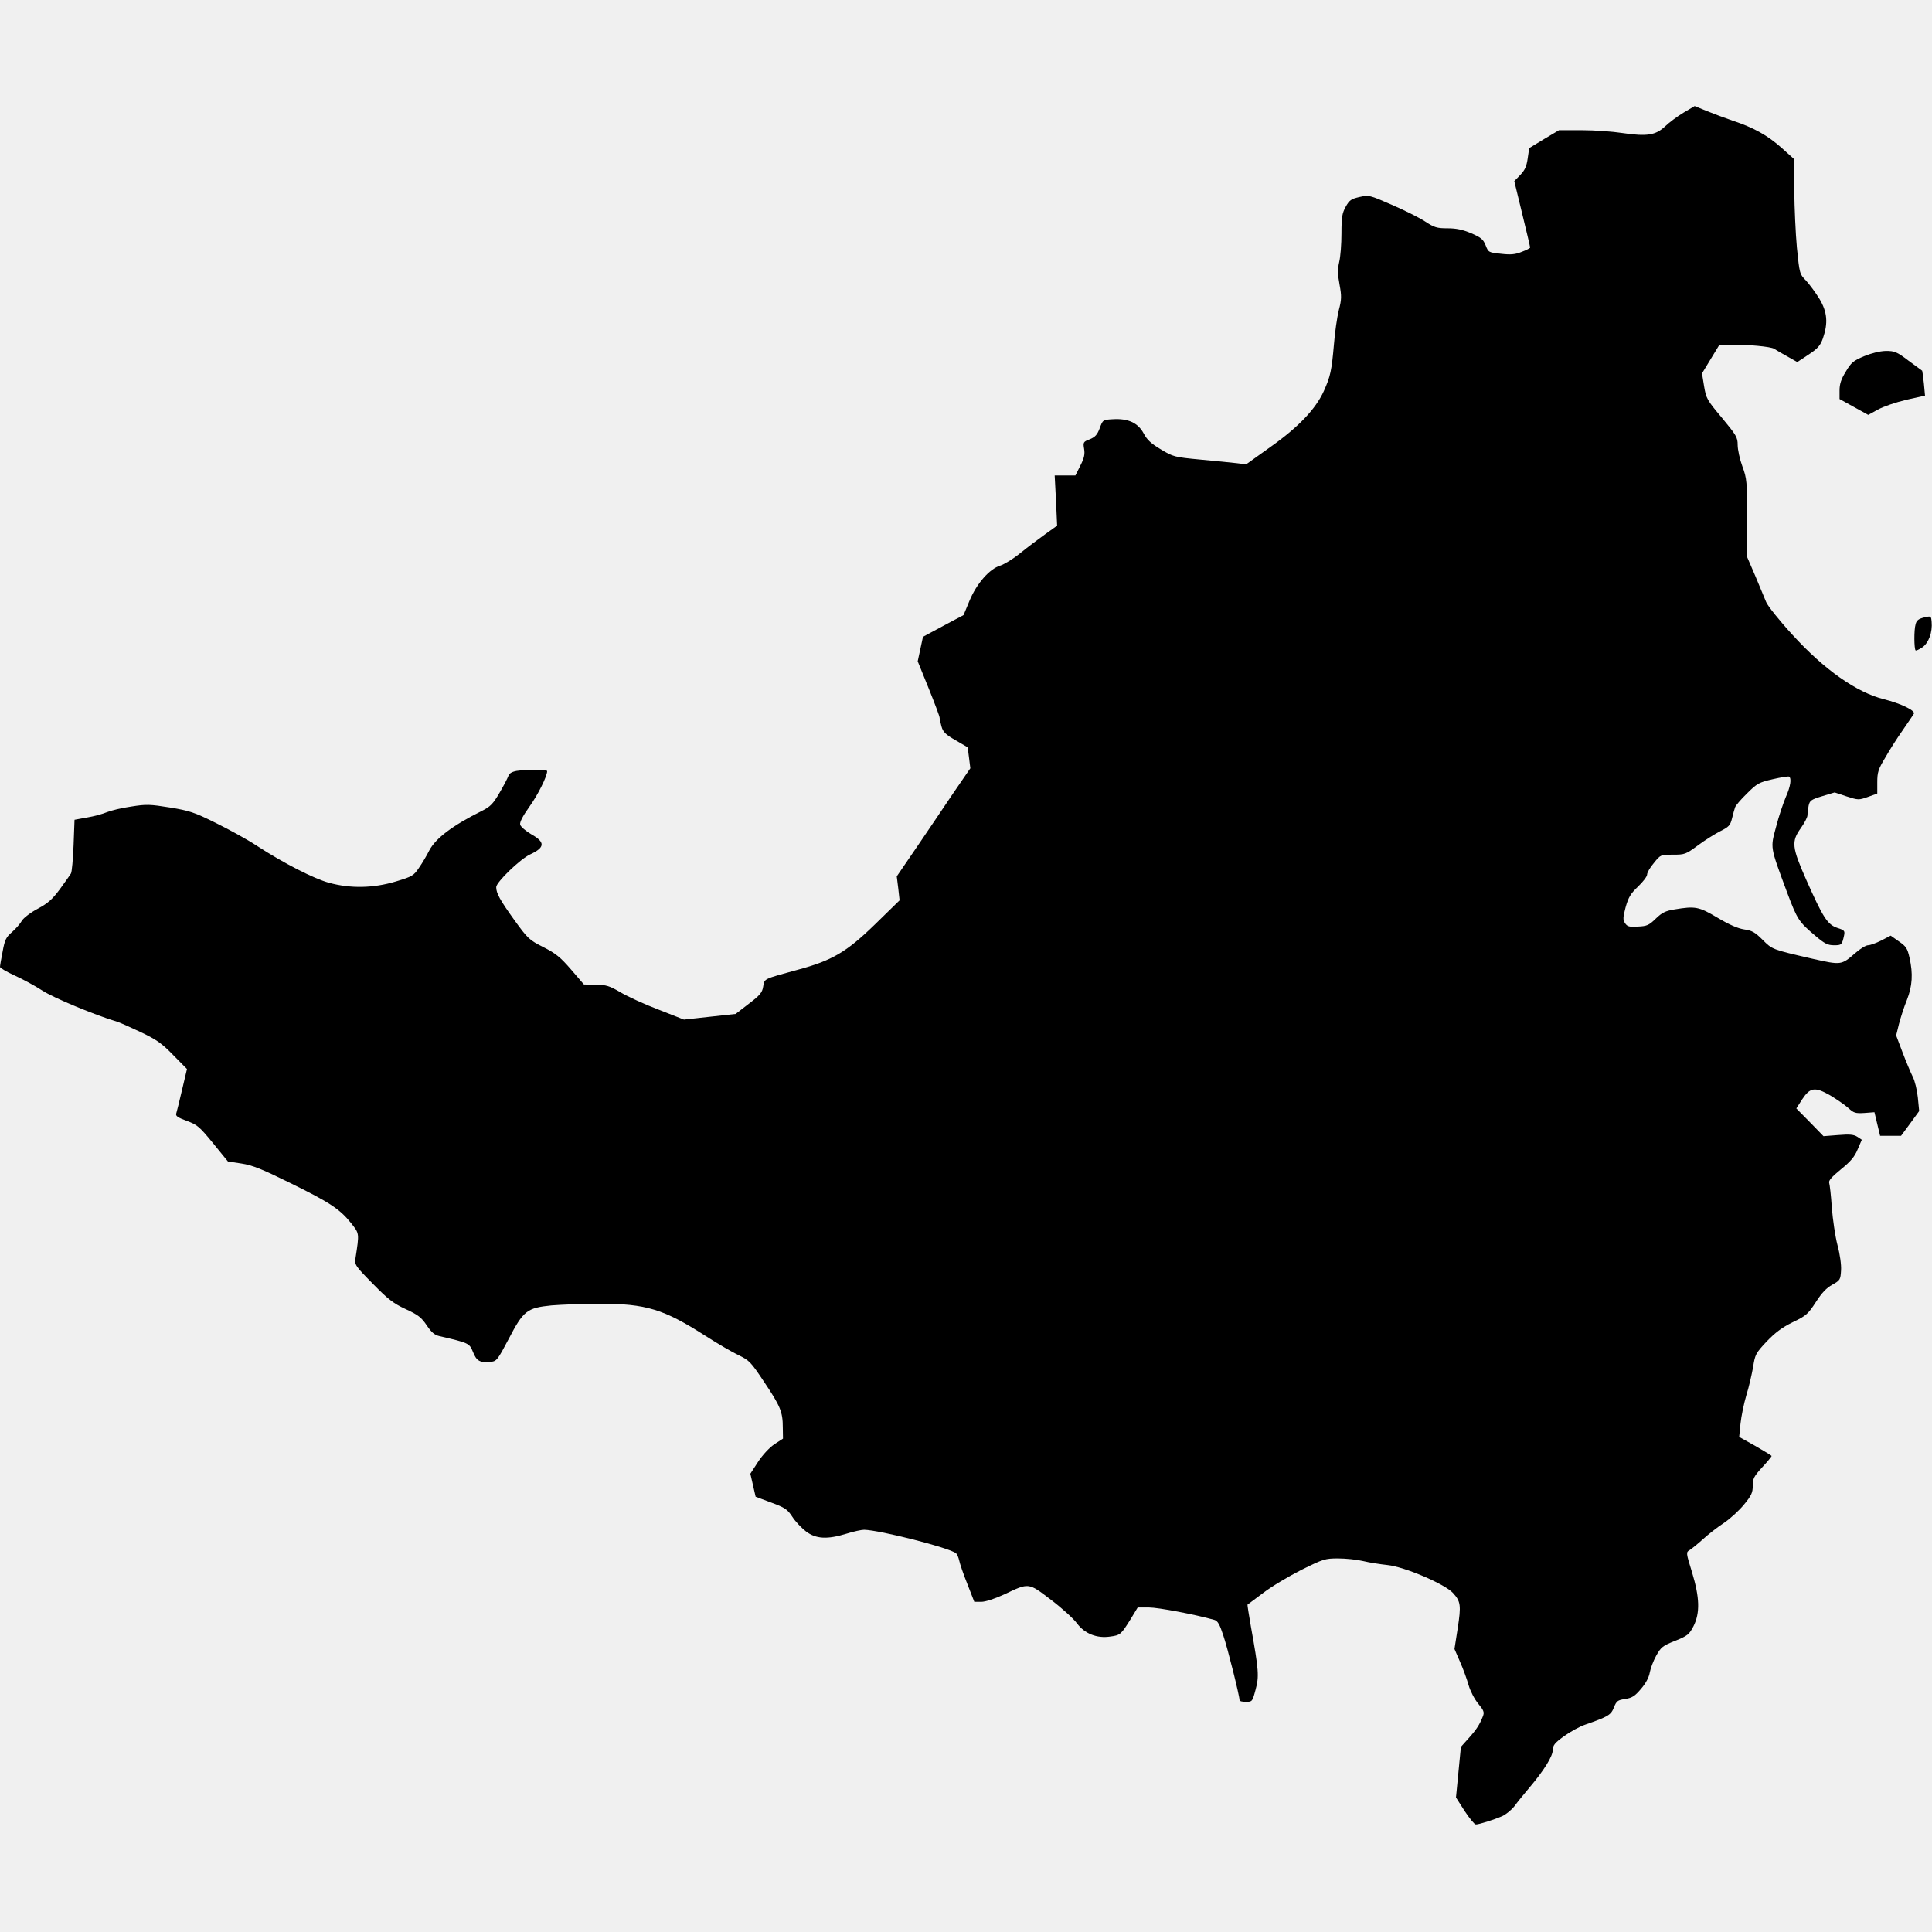
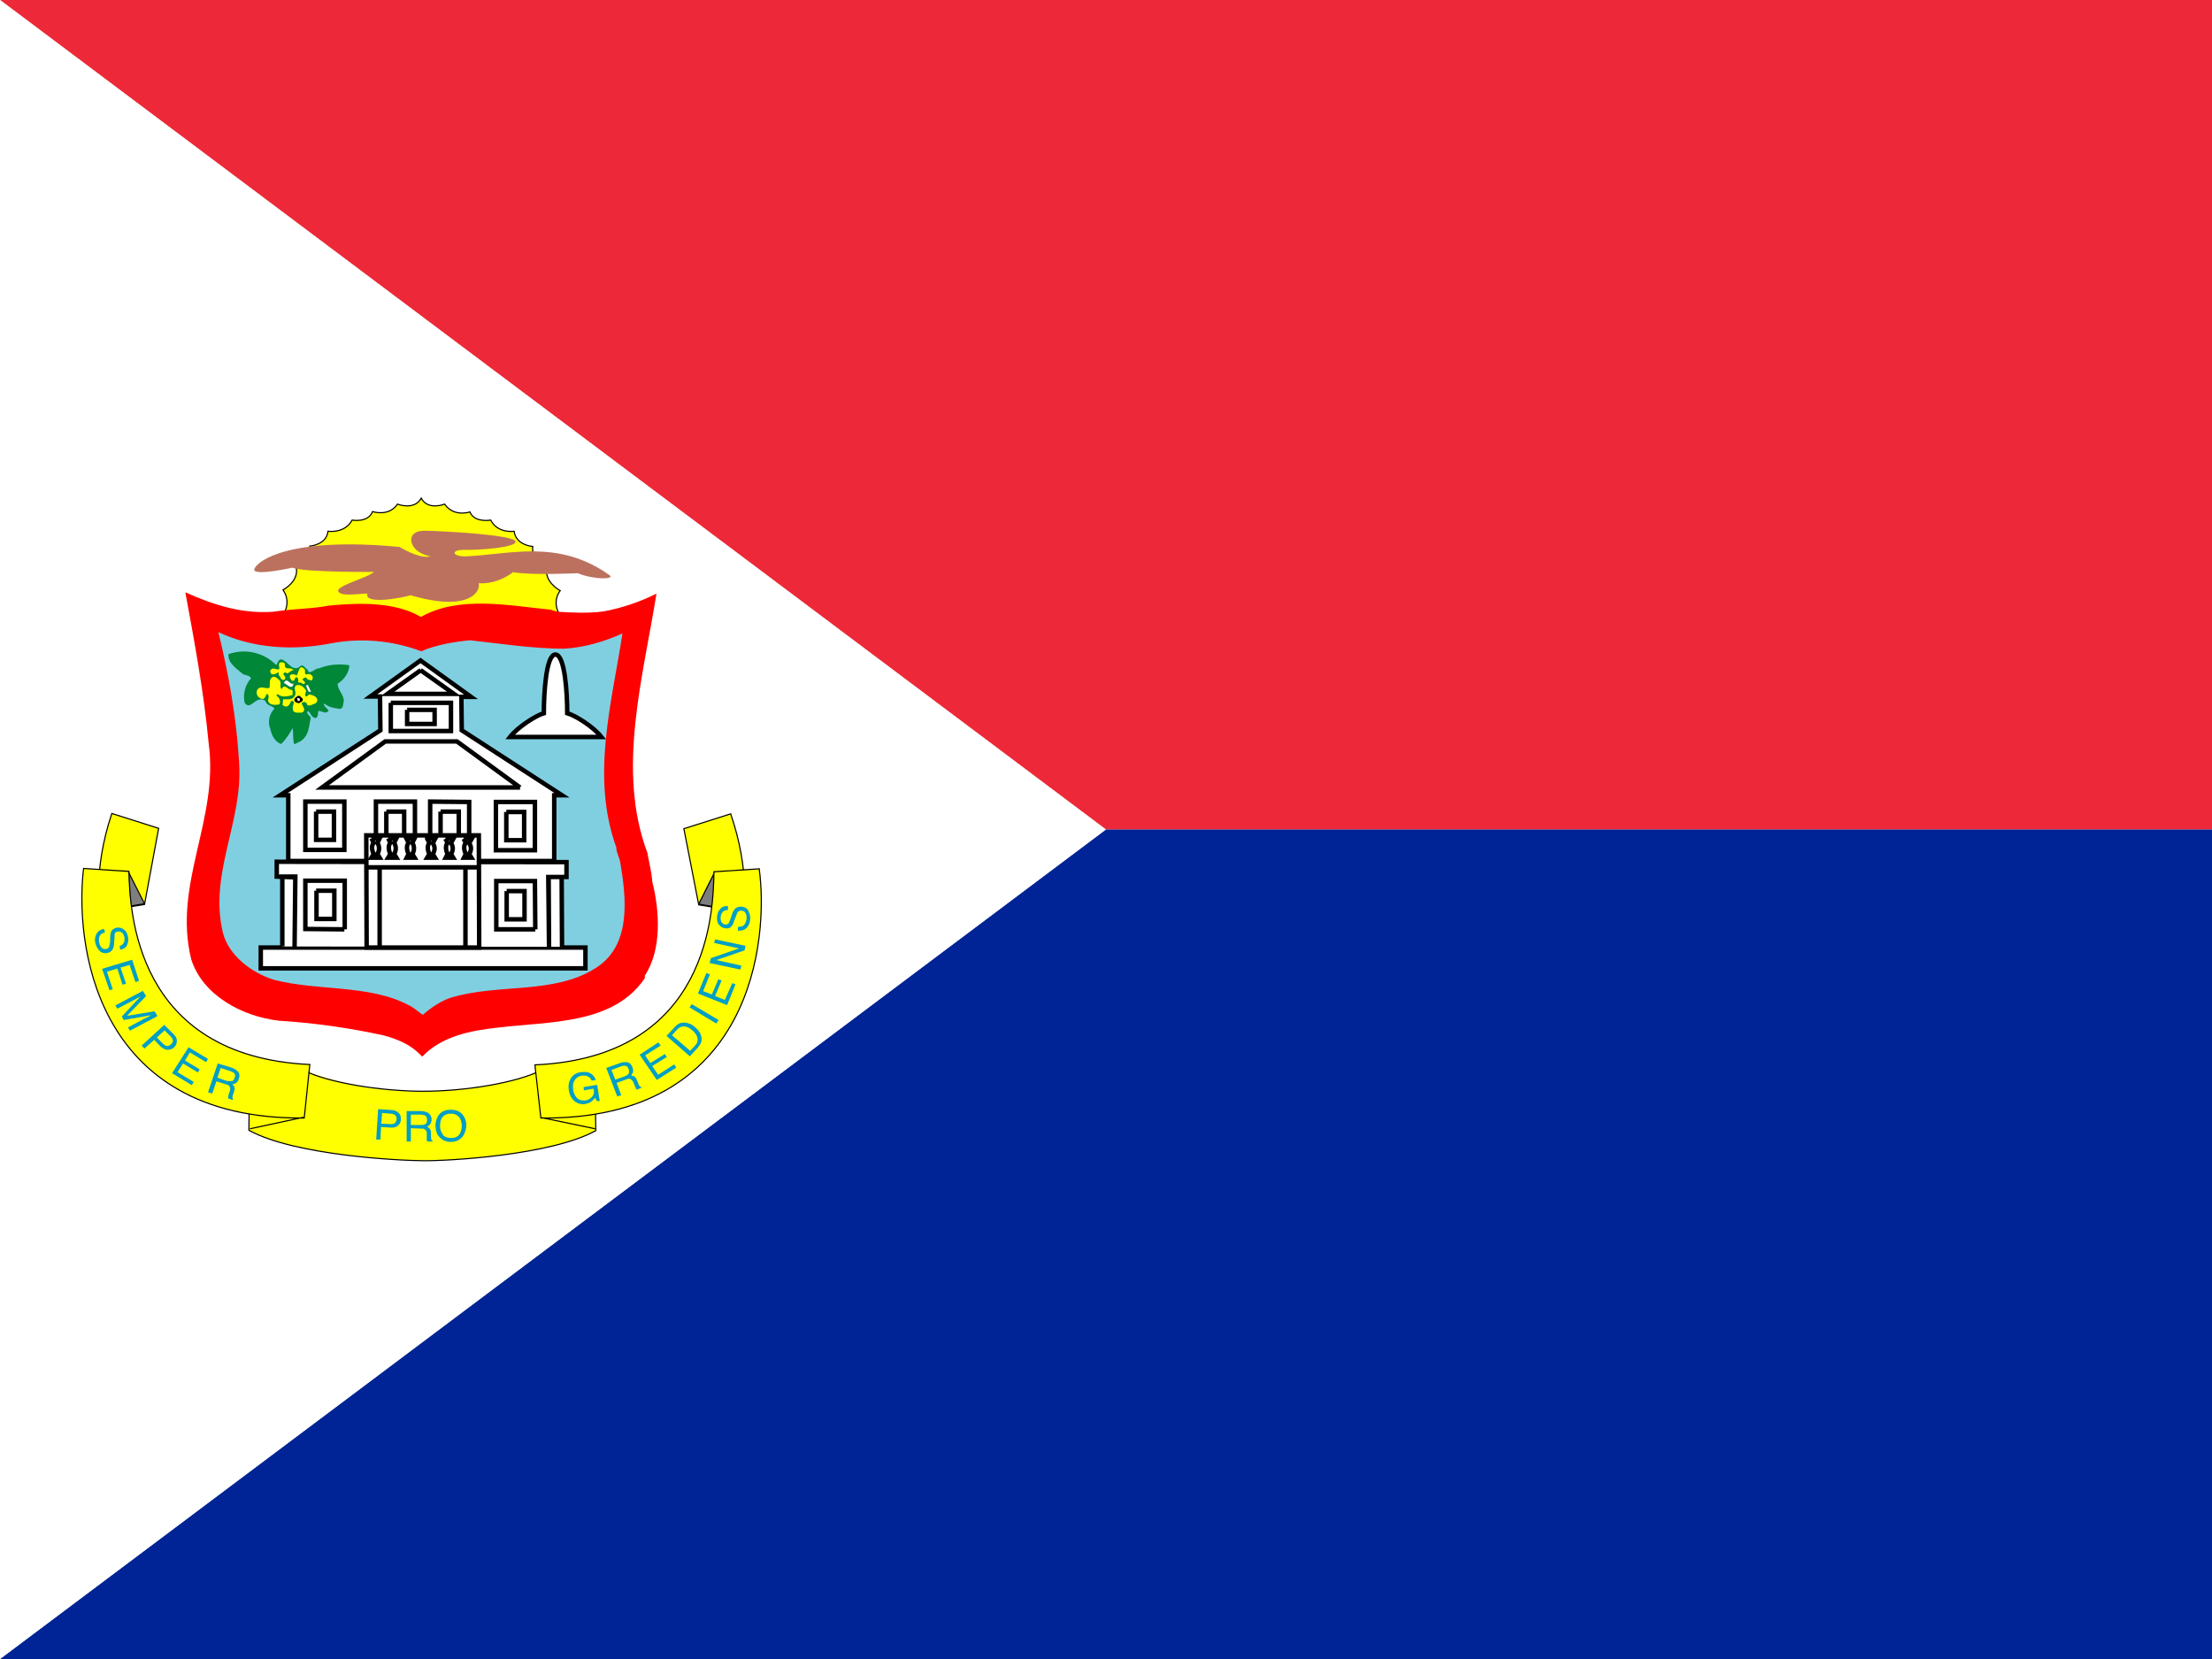
- <svg xmlns="http://www.w3.org/2000/svg" version="1.0" width="1024pt" height="1024pt" viewBox="0 0 1024 1024" preserveAspectRatio="xMidYMid meet">
-   <g transform="translate(0,1024) scale(0.1,-0.1)" fill="#000000" stroke="none">
-     <path d="M8923 9643 c-32 -19 -76 -52 -98 -73 -50 -47 -96 -54 -226 -35 -52 8 -148 15 -215 15 l-121 0 -79 -47 -79 -48 -8 -55 c-6 -42 -15 -62 -39 -87 l-32 -33 42 -173 c23 -94 42 -175 42 -179 0 -3 -20 -14 -45 -23 -34 -14 -59 -16 -110 -10 -65 7 -66 7 -81 45 -13 32 -24 41 -77 64 -45 19 -79 26 -125 26 -56 0 -70 4 -120 37 -31 20 -111 60 -176 88 -117 51 -120 52 -170 41 -44 -10 -54 -17 -73 -51 -19 -34 -23 -55 -23 -142 0 -56 -5 -124 -12 -152 -9 -40 -8 -66 2 -120 11 -60 11 -78 -4 -135 -9 -36 -21 -119 -26 -183 -12 -137 -18 -167 -54 -247 -43 -94 -134 -190 -281 -294 l-130 -93 -50 6 c-27 3 -114 12 -192 19 -139 13 -145 15 -210 54 -52 31 -74 51 -92 86 -30 55 -82 79 -163 74 -52 -3 -53 -3 -69 -47 -13 -35 -24 -47 -52 -59 -35 -13 -37 -16 -31 -51 5 -29 0 -50 -20 -89 l-26 -52 -55 0 -55 0 7 -133 6 -133 -64 -46 c-35 -25 -95 -70 -133 -101 -37 -30 -85 -59 -105 -65 -56 -17 -124 -94 -162 -185 l-32 -77 -107 -57 -108 -58 -14 -65 -14 -65 58 -143 c32 -79 58 -149 58 -155 0 -7 5 -28 10 -47 8 -29 21 -43 74 -73 l65 -38 7 -55 7 -56 -90 -131 c-49 -73 -136 -202 -194 -287 l-106 -155 8 -64 7 -63 -130 -127 c-152 -148 -228 -192 -410 -241 -183 -50 -176 -46 -183 -89 -5 -32 -17 -46 -76 -91 l-70 -54 -137 -15 -137 -15 -135 53 c-74 28 -165 70 -202 92 -58 34 -75 39 -130 40 l-63 1 -68 79 c-57 66 -82 86 -147 119 -75 38 -82 44 -155 145 -76 106 -95 141 -95 173 0 26 126 148 179 173 80 37 82 65 7 107 -29 17 -56 40 -59 51 -3 13 12 43 48 94 45 62 95 162 95 190 0 9 -110 9 -162 1 -26 -5 -39 -13 -44 -28 -4 -11 -25 -52 -47 -89 -33 -57 -49 -73 -91 -94 -157 -78 -247 -146 -281 -211 -13 -26 -37 -67 -54 -91 -28 -42 -36 -47 -123 -73 -119 -36 -241 -38 -354 -7 -81 22 -241 104 -384 197 -47 31 -143 84 -214 119 -116 58 -142 66 -245 83 -106 17 -125 18 -206 5 -50 -7 -107 -21 -129 -30 -21 -9 -68 -22 -105 -28 l-66 -12 -5 -135 c-3 -74 -9 -142 -14 -150 -5 -8 -31 -45 -58 -82 -40 -54 -63 -75 -117 -104 -38 -20 -76 -49 -85 -64 -8 -15 -32 -42 -52 -60 -32 -27 -39 -42 -50 -103 -8 -40 -14 -76 -14 -82 0 -5 35 -26 77 -45 42 -19 109 -55 147 -80 60 -39 279 -130 396 -165 14 -4 70 -29 125 -55 84 -40 112 -59 173 -122 l73 -74 -26 -110 c-14 -60 -28 -117 -31 -126 -4 -13 8 -21 56 -39 55 -20 67 -30 139 -118 l79 -97 72 -11 c59 -9 110 -30 258 -103 208 -102 263 -138 323 -213 44 -56 44 -51 23 -187 -5 -33 -1 -40 92 -134 81 -83 110 -105 175 -135 65 -30 83 -44 111 -86 25 -37 41 -51 68 -57 155 -36 158 -37 177 -84 19 -48 37 -58 94 -52 31 3 36 9 95 121 78 150 97 165 227 178 51 4 166 9 255 9 246 0 339 -28 562 -171 64 -41 143 -87 175 -102 56 -27 65 -36 134 -140 87 -129 100 -161 100 -242 l1 -60 -46 -30 c-26 -18 -62 -56 -86 -93 l-41 -63 14 -61 14 -61 83 -31 c73 -27 86 -36 112 -76 16 -25 49 -59 72 -77 53 -40 113 -43 214 -12 38 12 80 21 94 21 84 -2 450 -95 486 -124 7 -4 14 -22 18 -39 3 -16 22 -72 43 -124 l37 -95 37 0 c22 0 71 16 121 39 133 63 127 64 248 -28 58 -44 120 -100 138 -125 41 -55 106 -81 177 -70 53 7 57 11 108 93 l37 61 60 0 c49 0 245 -37 347 -66 17 -5 28 -24 47 -83 22 -64 86 -320 86 -343 0 -5 15 -8 34 -8 33 0 34 1 51 65 19 70 17 101 -25 334 -11 63 -19 115 -18 116 2 1 39 29 83 62 44 34 135 88 202 122 117 58 126 61 195 61 40 0 100 -6 133 -14 33 -8 91 -17 129 -21 89 -9 303 -100 347 -148 41 -45 44 -65 25 -188 l-17 -109 29 -67 c17 -38 37 -93 46 -125 9 -31 31 -74 51 -98 29 -35 33 -45 25 -66 -18 -45 -32 -68 -75 -116 l-42 -47 -13 -134 -13 -134 46 -72 c26 -39 52 -71 59 -71 17 0 94 24 140 44 20 9 49 33 65 53 15 21 51 65 79 98 77 91 124 166 124 200 1 25 10 37 60 73 32 23 82 51 112 61 123 43 136 51 152 91 14 35 20 39 60 45 37 6 51 15 84 54 25 29 42 61 46 86 4 22 19 62 34 89 25 45 34 53 100 79 67 27 75 34 98 78 35 70 33 151 -8 286 -32 103 -32 106 -13 117 10 6 42 32 70 57 27 25 78 65 112 87 34 23 82 67 107 98 39 47 46 63 46 99 0 38 6 50 50 98 28 30 50 57 50 60 0 2 -39 26 -86 53 l-86 48 7 70 c4 39 18 107 31 151 14 44 29 112 36 150 10 66 14 73 72 135 45 47 81 74 138 102 71 34 81 43 122 106 32 50 57 76 88 93 41 23 43 26 46 76 2 29 -6 86 -19 134 -12 46 -25 136 -30 199 -4 63 -11 122 -14 131 -4 11 14 32 62 71 52 42 73 67 89 106 l22 51 -24 16 c-19 12 -40 14 -102 9 l-77 -6 -72 74 -72 73 30 47 c43 65 68 69 150 22 35 -21 78 -51 96 -67 28 -26 37 -29 85 -26 l53 4 15 -63 15 -62 56 0 55 0 48 65 48 66 -7 72 c-4 39 -16 89 -27 110 -11 22 -35 79 -54 129 l-34 90 15 61 c9 34 27 91 42 127 29 74 33 139 14 223 -11 50 -18 61 -56 87 l-44 31 -50 -26 c-28 -14 -59 -25 -70 -25 -11 0 -41 -18 -67 -41 -75 -65 -74 -65 -230 -30 -212 49 -210 48 -262 100 -40 40 -56 49 -98 55 -33 5 -79 25 -141 62 -99 59 -118 62 -227 44 -49 -8 -67 -17 -100 -49 -36 -35 -47 -40 -95 -42 -46 -3 -56 0 -68 18 -12 18 -11 30 3 84 15 53 26 72 66 110 26 25 48 53 48 64 0 10 16 38 36 61 35 44 36 44 101 44 63 0 68 2 132 49 36 27 89 60 118 75 46 23 54 31 63 68 6 24 13 50 16 58 2 9 30 42 63 74 54 54 64 59 137 76 43 10 82 16 86 14 15 -9 8 -53 -17 -109 -13 -31 -37 -101 -51 -156 -31 -116 -34 -101 58 -349 54 -144 62 -156 151 -231 48 -41 65 -49 98 -49 40 0 42 2 53 52 5 24 2 28 -36 40 -52 18 -75 53 -165 256 -76 172 -79 202 -28 273 19 27 35 57 35 68 0 10 3 33 6 50 6 28 13 33 72 51 l66 20 63 -21 c62 -20 65 -20 113 -3 l50 18 0 60 c0 52 5 69 42 130 22 39 64 105 93 146 28 41 55 80 59 87 9 17 -71 55 -159 77 -144 36 -316 156 -486 343 -68 74 -130 152 -138 172 -8 20 -34 82 -57 137 l-44 102 0 205 c0 194 -1 210 -25 275 -14 38 -25 89 -25 114 0 40 -7 51 -83 143 -80 95 -84 103 -95 168 l-11 68 45 74 45 74 67 3 c78 3 210 -9 226 -21 6 -4 36 -22 67 -39 l55 -31 59 39 c50 33 63 48 77 87 28 81 23 139 -18 208 -20 33 -52 76 -71 97 -35 36 -35 37 -49 175 -7 76 -13 212 -14 303 l0 166 -68 61 c-74 66 -148 107 -257 143 -38 13 -100 36 -137 51 l-66 27 -59 -35z" />
-     <path d="M9880 8352 c-57 -24 -69 -34 -97 -82 -25 -40 -33 -66 -33 -100 l0 -45 76 -42 76 -42 51 28 c29 16 96 39 151 52 l99 22 -6 65 c-4 36 -8 66 -9 67 -2 1 -34 25 -72 53 -62 47 -74 52 -120 52 -33 -1 -74 -11 -116 -28z" />
-     <path d="M10197 6967 c-28 -7 -39 -15 -44 -36 -9 -30 -8 -129 0 -138 3 -3 19 5 36 16 34 24 54 81 49 135 -3 32 -3 32 -41 23z" />
+ <svg xmlns="http://www.w3.org/2000/svg" id="flag-icons-sx" viewBox="0 0 640 480">
+   <defs>
+     <clipPath id="sx-a">
+       <path fill-opacity=".7" d="M0 0h682.7v512H0z" />
+     </clipPath>
+   </defs>
+   <g clip-path="url(#sx-a)" transform="scale(.9375)">
+     <path fill="#ed2939" fill-rule="evenodd" d="M0 0h768v256H341.3L0 0z" />
+     <path fill="#002395" fill-rule="evenodd" d="M0 512h768V256H341.3L0 512z" />
+     <path fill="#fff" fill-rule="evenodd" d="m0 0 341.3 256L0 512V0z" />
+     <path fill="#ff0" d="m172.3 193.2.1-4s-2.1-3.4.4-7c0 0-5.3-2.8-4-7.2 0 0-4.8-1.2-4.5-6.4 0 0-5-.3-5.6-4.7 0 0-5.1.8-7.4-3.4 0 0-5 1-6.4-2.5 0 0-4.9 1.6-7.7-2.5 0 0-5.2 2.1-7.3-1.8-2.1 3.9-7.3 1.8-7.3 1.8-2.8 4.1-7.7 2.4-7.7 2.4-1.4 3.5-6.3 2.5-6.3 2.5-2.3 4.3-7.4 3.4-7.4 3.4-.5 4.4-5.6 4.8-5.6 4.8a6 6 0 0 1-4.4 6.4c1.3 4.3-4 7.1-4 7.1 2.6 3.7.5 7 .5 7l-.1 3.7 84.7.4" />
+     <path fill="none" stroke="#000" stroke-width=".3" d="M377.2 843.1v-3.5s-1.8-3 .4-6c0 0-4.6-2.5-3.5-6.3 0 0-4.2-1-3.9-5.6 0 0-4.5-.3-5-4.1 0 0-4.4.7-6.3-3 0 0-4.4.8-5.6-2.2 0 0-4.3 1.5-6.8-2.1 0 0-4.5 1.8-6.3-1.6-1.9 3.4-6.4 1.6-6.4 1.6-2.4 3.5-6.7 2-6.7 2-1.2 3.1-5.5 2.3-5.5 2.3-2 3.7-6.5 3-6.5 3-.4 3.7-4.9 4-4.9 4a5.1 5.1 0 0 1-3.7 5.6c1 3.8-3.5 6.2-3.5 6.2 2.2 3.2.3 6.2.3 6.2v3.2l73.9.3z" transform="matrix(1.1464 0 0 1.1461 -260 -773.1)" />
+     <path fill="red" d="M170.3 188.2c-13.3-1.3-28.6-4.5-40.4 2.2-8-4.7-19-4.4-28.4-3.5-5.1 1-11.1 1-16.5 1.8l-.8.1c-9.7.7-18.5-2.2-27-6 2.8 15.2 5.7 30.7 7.2 46.6C67.6 253 53.3 272.7 59 296c3.5 11.2 15.8 17.7 27 19a214.7 214.7 0 0 1 32.2 4.5 32 32 0 0 1 5.5 1.9 19.7 19.7 0 0 1 6.6 4.7c6-6.3 15-8.1 23.7-9 15.8-1.9 35.3-.9 45-15.2v-.8c5.3-8 4.6-20 2.3-29-.2-3.1-1-5.9-1.5-8.9-9.6-25.5-1.3-54.2 2.8-80a61 61 0 0 1-16.4 5.5c-4.5.6-9.5.4-14 .1l-2-.5" />
+     <path fill="#80cfe1" d="M190.2 261.5c0 1.6.9 3 1.2 4.5 1.9 11.2 3.6 26-7.8 32.9-12.8 8-29.4 4.6-44.1 8.9-3 .8-7 3.5-9 5.4-1.4-.9-2.7-2.2-4.4-3-12.1-6.4-27.9-4.3-41.5-7.8-6.9-2.1-14-7.5-15.8-14.5-4.4-18.4 6.2-34.1 5-52.4-.8-14-3.2-27.3-6.4-40.4 10.7 5 23 5.8 35 3.4A51.6 51.6 0 0 1 130 201c4.6-2 10-2.9 15-3.4 9.3 1 19.4 2.6 29.1 2.6 6.5-.4 12.4-2.2 18-4.7-3.3 21.6-9.8 44.2-1.9 66" />
+     <path fill="#fff" d="M171 265.8v-20.4h2.4l-31-20-.1-10.5h3l-15.6-11-15.4 11h3v10.5l-30.9 20h2.5v20.3H171" />
+     <path fill="none" stroke="#000" stroke-width="1.2" d="M376 906.5v-17.8h2.1l-27-17.5-.1-9h2.6l-13.6-9.8-13.5 9.7h2.6l.1 9.1-27 17.5h2.2v17.7H376z" transform="matrix(1.1464 0 0 1.1461 -260 -773.1)" />
+     <path fill="#fff" d="M180.6 292.5v6.3H80.5v-6.4h100" />
+     <path fill="none" stroke="#000" stroke-width="1.2" d="M384.4 929.8v5.5H297v-5.6h87.4z" transform="matrix(1.1464 0 0 1.1461 -260 -773.1)" />
+     <path fill="#fff" d="M87.1 292.1v-21.5h4l-.2 21.7.2-21.6-5.8-.1v-4.7l89.4.2v4.5h-5.4v21.8l-.1-21.8h4l.2 21.6" />
+     <path fill="none" stroke="#000" stroke-width="1.2" d="M302.8 929.4v-18.8h3.5l-.2 19 .2-18.8-5-.2v-4l78 .1v4h-4.8l.1 19-.2-19h3.6l.1 18.8" transform="matrix(1.1464 0 0 1.1461 -260 -773.1)" />
+     <path fill="none" stroke="#000" stroke-width="1.2" d="M319.6 924.8v-13.1H309v13l10.5.1" transform="matrix(1.1464 0 0 1.1461 -260 -773.1)" />
+     <path fill="none" stroke="#000" stroke-width="1.2" d="M312 914.4v7.6h4.8v-7.6h-4.9m59 10.4-.1-13h-10.4v13h10.5" transform="matrix(1.1464 0 0 1.1461 -260 -773.1)" />
+     <path fill="none" stroke="#000" stroke-width="1.2" d="M363.2 914.5v7.6h4.8v-7.6h-4.8m7.6-11v-13h-10.5v13h10.5z" transform="matrix(1.1464 0 0 1.1461 -260 -773.1)" />
+     <path fill="none" stroke="#000" stroke-width="1.2" d="M363.1 893.2v7.6h4.8v-7.6h-4.8m-43.6 10.3v-13.1H309v13h10.5z" transform="matrix(1.1464 0 0 1.1461 -260 -773.1)" />
+     <path fill="none" stroke="#000" stroke-width="1.2" d="M311.9 893.1v7.6h4.8v-7.6h-4.8m26.6 10.4v-13.1H328v13h10.5" transform="matrix(1.1464 0 0 1.1461 -260 -773.1)" />
+     <path fill="none" stroke="#000" stroke-width="1.2" d="M330.8 893.1v7.6h4.8v-7.6h-4.8m22.3 10.4v-13l-10.5-.1v13l10.5.1" transform="matrix(1.1464 0 0 1.1461 -260 -773.1)" />
+     <path fill="none" stroke="#000" stroke-width="1.2" d="M345.4 893.1v7.6h4.9v-7.6h-4.9" transform="matrix(1.1464 0 0 1.1461 -260 -773.1)" />
+     <path fill="#fff" d="m147.7 257.8.2 34.6H113l-.1-34.6h34.7" />
+     <path fill="none" stroke="#000" stroke-width="1.2" d="m355.7 899.5.1 30.2h-30.3l-.1-30.2h30.3zm-30.5 8.6h30.6M329 929.7v-21.4m23.1 21.4v-21.3m14.7-21.8-17-12.4h-19.3l-17 12.4h53.3M332 863.8v7.6h16.2v-7.6H332" transform="matrix(1.1464 0 0 1.1461 -260 -773.1)" />
+     <path fill="none" stroke="#000" stroke-width="1.2" d="M336.4 865.7v3.8h7.4v-3.8h-7.4M340 855l9 6.4h-17.9l9-6.4" transform="matrix(1.1464 0 0 1.1461 -260 -773.1)" />
+     <path fill="#fff" d="M171.4 202c2.9 0 3.6 12 3.6 18 2.6.8 8.1 4.3 10.6 7.4h-28.2c2.4-3.1 7.9-6.6 10.4-7.3 0-6 .6-18.2 3.6-18" />
+     <path fill="none" stroke="#000" stroke-width="1.2" d="M376.3 850.8c2.6 0 3.2 10.5 3.2 15.8 2.2.6 7.1 3.7 9.2 6.4h-24.6c2.1-2.7 7-5.8 9.1-6.4 0-5.3.6-15.8 3.1-15.8m-49.5 49.5h2.2l-.6 1.2s1 1.4 0 3l.6 1h-2.2l.6-1s-1-1.8 0-3l-.6-1.2m4.5 0h2.2l-.6 1.2s1 1.4 0 3l.6 1h-2.2l.6-1s-1-1.8 0-3l-.6-1.2m5 0h2.1l-.6 1.2s1 1.4 0 3l.6 1h-2.1l.5-1s-1-1.8 0-3l-.6-1.2zm5.5 0h2.2l-.7 1.3s1.1 1.3 0 2.9l.6 1h-2.1l.6-1s-1-1.8 0-3l-.6-1.1zm4.9 0h2.2l-.7 1.3s1.1 1.3 0 2.9l.6 1h-2l.5-1s-1-1.8 0-3l-.6-1.1m4.9 0h2.2l-.7 1.2s1.1 1.3 0 2.9l.6 1h-2l.5-1s-1-1.8 0-3l-.6-1.1" transform="matrix(1.1464 0 0 1.1461 -260 -773.1)" />
+     <path fill="#ff0" d="M130.5 336.8c13 0 29-2.7 36.5-6.5l16.5-1.5.4 20.1c-14 7.7-46.2 9.4-53.3 9.3-7.1 0-39.7-1.6-53.8-9.3l.2-20.2 16.5 1.5a98 98 0 0 0 37 6.6" />
+     <path fill="none" stroke="#000" stroke-width=".3" d="M340.7 968.4c11.4 0 25.3-2.3 31.9-5.7l14.3-1.2.3 17.5c-12.1 6.7-40.3 8.2-46.4 8.1-6.2 0-34.7-1.4-47-8.2l.2-17.5 14.4 1.3c6.6 3.4 21 5.7 32.3 5.7" transform="matrix(1.1464 0 0 1.1461 -260 -773.1)" />
+     <path fill="#ff0" d="m34.4 251 14.5 4.6-4.4 23.5-13.7 2.2s-2.3-12.4 3.6-30.3" />
+     <path fill="none" stroke="#000" stroke-width=".3" d="m256.9 893.6 12.6 4-3.8 20.5-12 1.9s-2-10.8 3.2-26.4z" transform="matrix(1.1464 0 0 1.1461 -260 -773.1)" />
+     <path fill="#7e7e7e" d="m44.5 278.9-13.7 2.4 8.7-12.4 5 10" />
+     <path fill="none" stroke="#000" stroke-width=".3" d="m265.7 917.9-12 2 7.6-10.7 4.4 8.7" transform="matrix(1.1464 0 0 1.1461 -260 -773.1)" />
+     <path fill="#ff0" d="m25.7 268 14 1c.3 11.8 1.8 57 55.8 59.5L93.8 345c-65.7.6-70.7-55.5-68-77" />
+     <path fill="none" stroke="#000" stroke-width=".3" d="m249.3 908.4 12.2.8c.3 10.4 1.5 49.8 48.7 52l-1.5 14.4c-57.4.6-61.7-48.4-59.4-67.2zm44.8 70.1 14.4-3.1" transform="matrix(1.1464 0 0 1.1461 -260 -773.1)" />
+     <path fill="#ff0" d="m225.4 251.2-14.4 4.6 4.6 23.4 13.8 2.2s2.2-12.3-4-30.2" />
+     <path fill="none" stroke="#000" stroke-width=".3" d="m423.5 893.7-12.6 4 4 20.5 12 2s2-10.8-3.4-26.5z" transform="matrix(1.1464 0 0 1.1461 -260 -773.1)" />
+     <path fill="#7e7e7e" d="m215.6 279 13.7 2.5-8.8-12.4-5 9.9" />
+     <path fill="none" stroke="#000" stroke-width=".3" d="m414.9 918 12 2.1-7.7-10.7-4.3 8.6" transform="matrix(1.1464 0 0 1.1461 -260 -773.1)" />
+     <path fill="#ff0" d="m234.3 268.1-14 1c-.2 11.8-1.3 57-55.3 59.5l2 16.4c65.7.8 70.2-55.4 67.4-76.9" />
+     <path fill="none" stroke="#000" stroke-width=".3" d="m431.2 908.5-12.2.8c-.2 10.4-1 49.9-48.2 52l1.6 14.3c57.4.7 61.3-48.3 58.8-67zm-44.2 70-14.4-3" transform="matrix(1.1464 0 0 1.1461 -260 -773.1)" />
+     <path fill="#009fc5" d="M121.8 346.7c-.4.2-1 .3-1.5.2l-2.6-.1.2-3.3 2.6.2c.5 0 1 .1 1.2.3.5.2.7.7.7 1.4 0 .6-.3 1-.7 1.3m-4.3 5 .2-3.9 3 .2c1 .1 1.8-.2 2.3-.7.5-.4.8-1 .8-1.8a2.5 2.5 0 0 0-.6-2 3.2 3.2 0 0 0-2-.9l-4.4-.3-.6 9.4h1.3m9.4-7.7h3.2l1.1.2c.5.3.7.7.7 1.4 0 .6-.1 1-.5 1.3a2.6 2.6 0 0 1-1.4.3h-3.1V344m0 8.2v-4l3 .1c.5 0 1 0 1.2.2.4.2.7.6.7 1.2v2.3l.2.3h1.6v-.2a.8.8 0 0 1-.4-.5 3.4 3.4 0 0 1-.1-.8v-1.3c0-.6-.2-1-.4-1.2a1.7 1.7 0 0 0-.8-.6c.4-.2.8-.5 1-.8.2-.4.4-.8.4-1.4 0-1-.5-1.8-1.4-2.2a4.7 4.7 0 0 0-1.8-.4h-4.5v9.4h1.3m10-2a4.5 4.5 0 0 1-1-2.6c0-1.3.2-2.3.8-3a3.1 3.1 0 0 1 2.4-1 3 3 0 0 1 2.4.8c.7.6 1 1.5 1.1 2.6a5 5 0 0 1-.6 2.8c-.5.8-1.3 1.3-2.5 1.3s-2-.2-2.7-.9m-1.5-5.9a6 6 0 0 0-.8 3.3c.1 1.4.5 2.6 1.4 3.4a4.6 4.6 0 0 0 3.6 1.3 4.4 4.4 0 0 0 3.5-1.8 6 6 0 0 0 1-3.6 5 5 0 0 0-1.2-3.1c-.9-1-2.2-1.5-3.9-1.4-1.6 0-2.8.7-3.6 1.9m44-13.5c1-.1 1.8-.1 2.5.1 1 .4 1.7 1.1 2.2 2.3l-1.3.2a2.4 2.4 0 0 0-1.2-1.3 3.5 3.5 0 0 0-2-.2 3 3 0 0 0-2 1.3c-.5.7-.7 1.7-.5 3a4.5 4.5 0 0 0 1.2 2.6c.6.6 1.5.8 2.6.7a3.2 3.2 0 0 0 2-1.1c.6-.6.7-1.4.5-2.5l-3 .5-.1-1 4.2-.7.8 5h-.9l-.5-1-1 1c-.5.5-1.2.7-2 .9a4.3 4.3 0 0 1-3.2-.7 5 5 0 0 1-1.9-3.4 5.1 5.1 0 0 1 .7-4 4.1 4.1 0 0 1 3-1.7m9.4-.7 3-1.1c.4-.2.8-.2 1.1-.2.6 0 1 .4 1.2 1 .2.6.2 1.1 0 1.5-.3.3-.7.6-1.3.8l-2.8 1-1.2-3m3 7.7-1.4-3.7 2.8-1a3 3 0 0 1 1.1-.3c.5.1.9.4 1.2 1l.6 1.4.3.7.2.3 1.5-.6v-.2c-.3 0-.5-.1-.6-.4-.2-.1-.3-.4-.4-.7l-.5-1.2c-.2-.5-.5-.8-.7-1a2.4 2.4 0 0 0-1-.2l.6-1.2c0-.4 0-.9-.2-1.4-.4-1-1-1.6-2-1.6a4.5 4.5 0 0 0-1.9.3l-4.2 1.5 3.4 8.8 1.2-.4m11-4.7-5.3-7.8 5.8-3.8.7 1-4.8 3 1.6 2.4 4.5-2.8.6.9-4.5 2.8 1.8 2.7 5-3.2.6 1-6 3.8m4.7-13.8 1.5-1.7c.8-.8 1.5-1.1 2.3-1 .9 0 1.7.5 2.6 1.3a4.7 4.7 0 0 1 1.4 2c.2.6.1 1.1 0 1.6a4 4 0 0 1-.7 1l-1.5 1.6-5.6-4.8m8.1 3.6c1.1-1.2 1.3-2.4.7-4a6.7 6.7 0 0 0-1.7-2.1 5.2 5.2 0 0 0-3.1-1.4c-1.2-.1-2.2.3-3.1 1.3l-2.6 2.8 7.2 6.3 2.6-2.8m5.6-7.3-8.3-5 .7-1 8.3 4.9-.7 1m3.3-5.6-9-3.6 2.6-6.3 1.1.4-2.1 5.2 2.7 1 2-4.7 1 .4-2 4.8 3 1.2 2.3-5.2 1 .4-2.6 6.4m4-11-9.4-2 .4-1.5 8.7-3-7.7-1.7.3-1.1 9.4 2-.3 1.4-8.7 3 7.7 1.7-.3 1.2m-.8-12 .1-1.2c.6 0 1 0 1.4-.2.7-.4 1-1.1 1.2-2.1a3.7 3.7 0 0 0-.1-1.4c-.2-.7-.6-1.2-1.3-1.2-.6-.1-1 0-1.2.3-.3.3-.5.8-.7 1.5l-.5 1.2c-.2.8-.5 1.4-.8 1.7-.4.6-1 .8-1.8.7a2.8 2.8 0 0 1-2-1c-.6-.6-.8-1.5-.7-2.6.1-1 .4-1.8 1-2.4.5-.6 1.3-1 2.4-.8l-.1 1.2c-.5 0-1 0-1.2.3-.6.3-.9 1-1 1.9 0 .7 0 1.2.4 1.6.3.4.6.6 1 .6.5 0 .9 0 1.1-.4l.7-1.7.4-1.3c.2-.6.5-1 .8-1.4.5-.5 1.2-.7 2-.7 1.1.1 1.9.6 2.2 1.4.4.8.6 1.6.5 2.7a3.9 3.9 0 0 1-1.2 2.6c-.7.6-1.5.8-2.6.7m-195.6-.6.3 1.2c-.6.1-1 .3-1.3.6-.5.5-.7 1.3-.5 2.4a4 4 0 0 0 .4 1.2c.4.7 1 1 1.7.9.5-.1.8-.3 1-.7l.3-1.6v-1.3c0-.8.2-1.5.3-1.8.3-.6.9-1 1.7-1.2.8-.1 1.6 0 2.2.6.7.4 1.1 1.2 1.3 2.2a4 4 0 0 1-.3 2.6c-.4.8-1 1.2-2.1 1.4l-.2-1.1a3 3 0 0 0 1-.6c.5-.5.6-1.2.5-2.1-.2-.8-.4-1.3-.8-1.5a1.5 1.5 0 0 0-1.2-.3 1 1 0 0 0-1 .7l-.1 1.8-.1 1.3a3.5 3.5 0 0 1-.4 1.6 2.2 2.2 0 0 1-1.7 1.2c-1 .2-2-.1-2.5-.8a5 5 0 0 1-1.2-2.4 3.8 3.8 0 0 1 .5-2.9 3 3 0 0 1 2.2-1.3m-.6 12.3 9.3-2.8 2.1 6.5-1.1.4-1.8-5.3-2.8.8 1.7 5-1.1.3-1.6-5-3.2 1 1.8 5.4-1 .3-2.3-6.6m4.1 11.3 8.5-4.5 1 1.6-5.9 6.1 8.5-1.4.9 1.5-8.5 4.5-.6-1 5-2.7.9-.4 1.3-.7-8.5 1.5-.6-1.1 5.8-6.2-.3.2-1 .5a7 7 0 0 1-.9.5l-5 2.6-.6-1m15.8 12.5c-.4-.1-.8-.4-1.2-.8l-1.8-1.8 2.4-2.2 1.8 1.8a3 3 0 0 1 .7 1c.2.5 0 1-.5 1.5-.5.4-1 .6-1.4.5m-6.8.8 3-2.7 2 2.1c.8.7 1.5 1 2.2 1a3 3 0 0 0 2-.8 3 3 0 0 0 .8-2c0-.6-.3-1.3-.9-1.9l-3-3-7 6.4 1 1m8.4 7.5 5.1-8 6 3.6-.6 1-5-3-1.5 2.5 4.5 2.7-.5 1-4.6-2.8-1.7 2.7 5 3-.6 1-6.1-3.7m15-1.6 3.1 1 1 .5c.4.4.5.9.2 1.5-.2.6-.4 1-.9 1.1l-1.5-.1-2.9-1 1-3m-2.6 7.9 1.3-3.8 2.8.9c.5.1 1 .3 1.1.5.3.3.4.8.3 1.4l-.5 1.5-.1.7v.3l1.5.5v-.2l-.2-.7.2-.7.4-1.2c.1-.6.2-1 0-1.2 0-.3-.3-.6-.6-.9.5 0 1-.2 1.3-.5.3-.3.6-.7.7-1.2.4-1 .2-1.9-.6-2.5a5.2 5.2 0 0 0-1.6-.9l-4.3-1.3-3 8.9 1.3.4" />
+     <path fill="#bc715f" d="M78.5 175.6c1-2.7 11.3-10 44.8-6.8 0 0 5.7 3.5 9 3 2-.2-1 .2-3.6-1.9-2.5-2-3-6.3 2.7-6.1 5.8.1 27.3 1.3 27.7 3.3.4 1.9-11.4 2.7-15.7 2.6-4.4-.1-4 2.1.4 2 13.7-.6 28.6-5.4 44.3 5.8 1.9 1.3-4.7 1.5-9.8-.6 0 0-14 .7-20-.3 0 0-4.5 3.8-10.6 3.4.8 2-2.2 9.2-21 3.7-3.2 1-14.5 2.9-13.3-.5-3 0-8.2 1-9-.7-.8-1.7 9.2-4.2 11-6 0 0-21.2.2-25.2-1.3 0 0-12.5 2.8-11.7.4" />
+     <path fill="#008737" d="M85.3 205.2c.4-.6.6-1.8 1.6-1.7 2 .5 3.5 4.4 6 1.9 1-.2 1.3 1 2 1.2.5 2.1 2.3-.5 3.5-.3 2.8-1.2 6.1-1.5 9.4-1 0 2.2-1.6 4.5-3.6 5.7 0 2 2 3.4 1.9 5.5-.3.8 0 2-1.2 2.3-1.6-.3-3-.4-4.3-1.3-.2-.1-.3-.4-.6-.3-.2.7 1 1.4 1.4 2.1-.8 1.3-2 .1-3.1.1-.3.8 0 1.7-.8 2.2-1.3 0-1.6-1.5-2.4-2.2-.9.9.6 1.4.8 2.1-.6 2.8-.5 5.5-3.2 7.3l-1.9.9c-.5-1.4-.2-3.5-.5-5-1 1.8-2 3.4-3.5 4.9-2-.6-3-2.8-3.4-4.7a5.8 5.8 0 0 1 1.3-6.2c-.5-1-2.5-.8-2.8-2.4-3-2-4.5 3.3-6.4.6a8.6 8.6 0 0 1 2-7.6c-.5-1-1.9-.8-2.7-1.4-1.8-1.6-4.5-3.2-4.3-6a14 14 0 0 1 14.7 3.3" />
+     <path fill="#ff0" d="M87.9 204.9c-.1 2.3 1.5.6 2.8 2-1-.4-1.7 1.7-2.7.5l-.6.6c.4.8 1 .9.4 1.8-1 .4-1.3-1-1.8-1.5 0-.2.2-.6-.2-.8-.6.5-1.2.7-2 .6-.2-.4-.7-1-.2-1.4.8-1 2 .4 2.6-.3.1-.7-.5-1.5.3-2 .5.1 1.2-.2 1.4.5m6.2 1.9c.1.4-.2 1 .4 1.4.8-.4 1.6-.1 2 .6 0 .4.1 1-.4 1.2l-1.2-.3c.1-.2-.3-.3-.4-.6-.5-.1-.9.3-1.2.6.3.4 1 .7.8 1.2-.7.7-1-.6-1.8-.2-.6-.2.1-1.3-.7-1.7-1 0-.3 1.6-1.6 1-.4-.5-.8-1.2-.4-1.7a1.6 1.6 0 0 1 1.9.2c.8-.9.8-4.1 2.7-1.7m-7.8 3.3c.5.8-.2 1.8.5 2.6 1-2 2 .4 3.2.2.4.5.1 1.1.2 1.6-1.5.4-3.3.9-4.6-.3l-.4.4c.8.7 1.5 1.6.9 2.8-1.1.2-2.9.3-3.4-.9-.3-1 .7-1.6-.4-2.4-.7 1-.7 2.2-2.2 1.3a1.9 1.9 0 0 1-.8-2.5c1-1.6 2.8 0 3.8-.7.2-1.4-.3-2.6 1-3.3 1-.2 1.5.6 2.2 1.2" />
+     <path fill="#fff" d="M90.6 211c-.5 2.3-2.2-.1-3-.2 1-2 1.7.6 3 .2m5.4 2.5c-1.2.3-1-1.2-1.6-1.8l.5-.4c.4.5.7 1.5 1.1 2.2" />
+     <path fill="#ff0" d="M94.4 213c.3.8-.8 1.5.2 2l.8-.7c.9.2 1.8.4 2.4 1.2.6 1.7-1.1 1.7-2 2.2h-1c.2-.6-.5-.8-.6-1a1 1 0 0 0-1.1.3c.2 1 1.5 2 .2 2.9-1.2 0-3 .4-2.9-1.2-.4-1 1.2-2.3-.5-2.4-.6 1.3-1.2 2.4-2.7 1.3l.2-1.8c1.4 0 3.1.3 3.7-1.3.4-1.1-.7-2.2.3-3 1.5-.4 2.3.6 3 1.5" />
+     <path d="M93.4 215.6c.3.9-.6 1-1.1 1.4-.6 0-1-.2-1.4-.6-.3-1 .5-1.2 1-1.6.7-.3 1 .5 1.5.8" />
+     <path fill="#fff" d="M92.5 216.2c-.1.2-.4.1-.6.2l-.2-1c.5 0 1 .1.8.8" />
  </g>
</svg>
